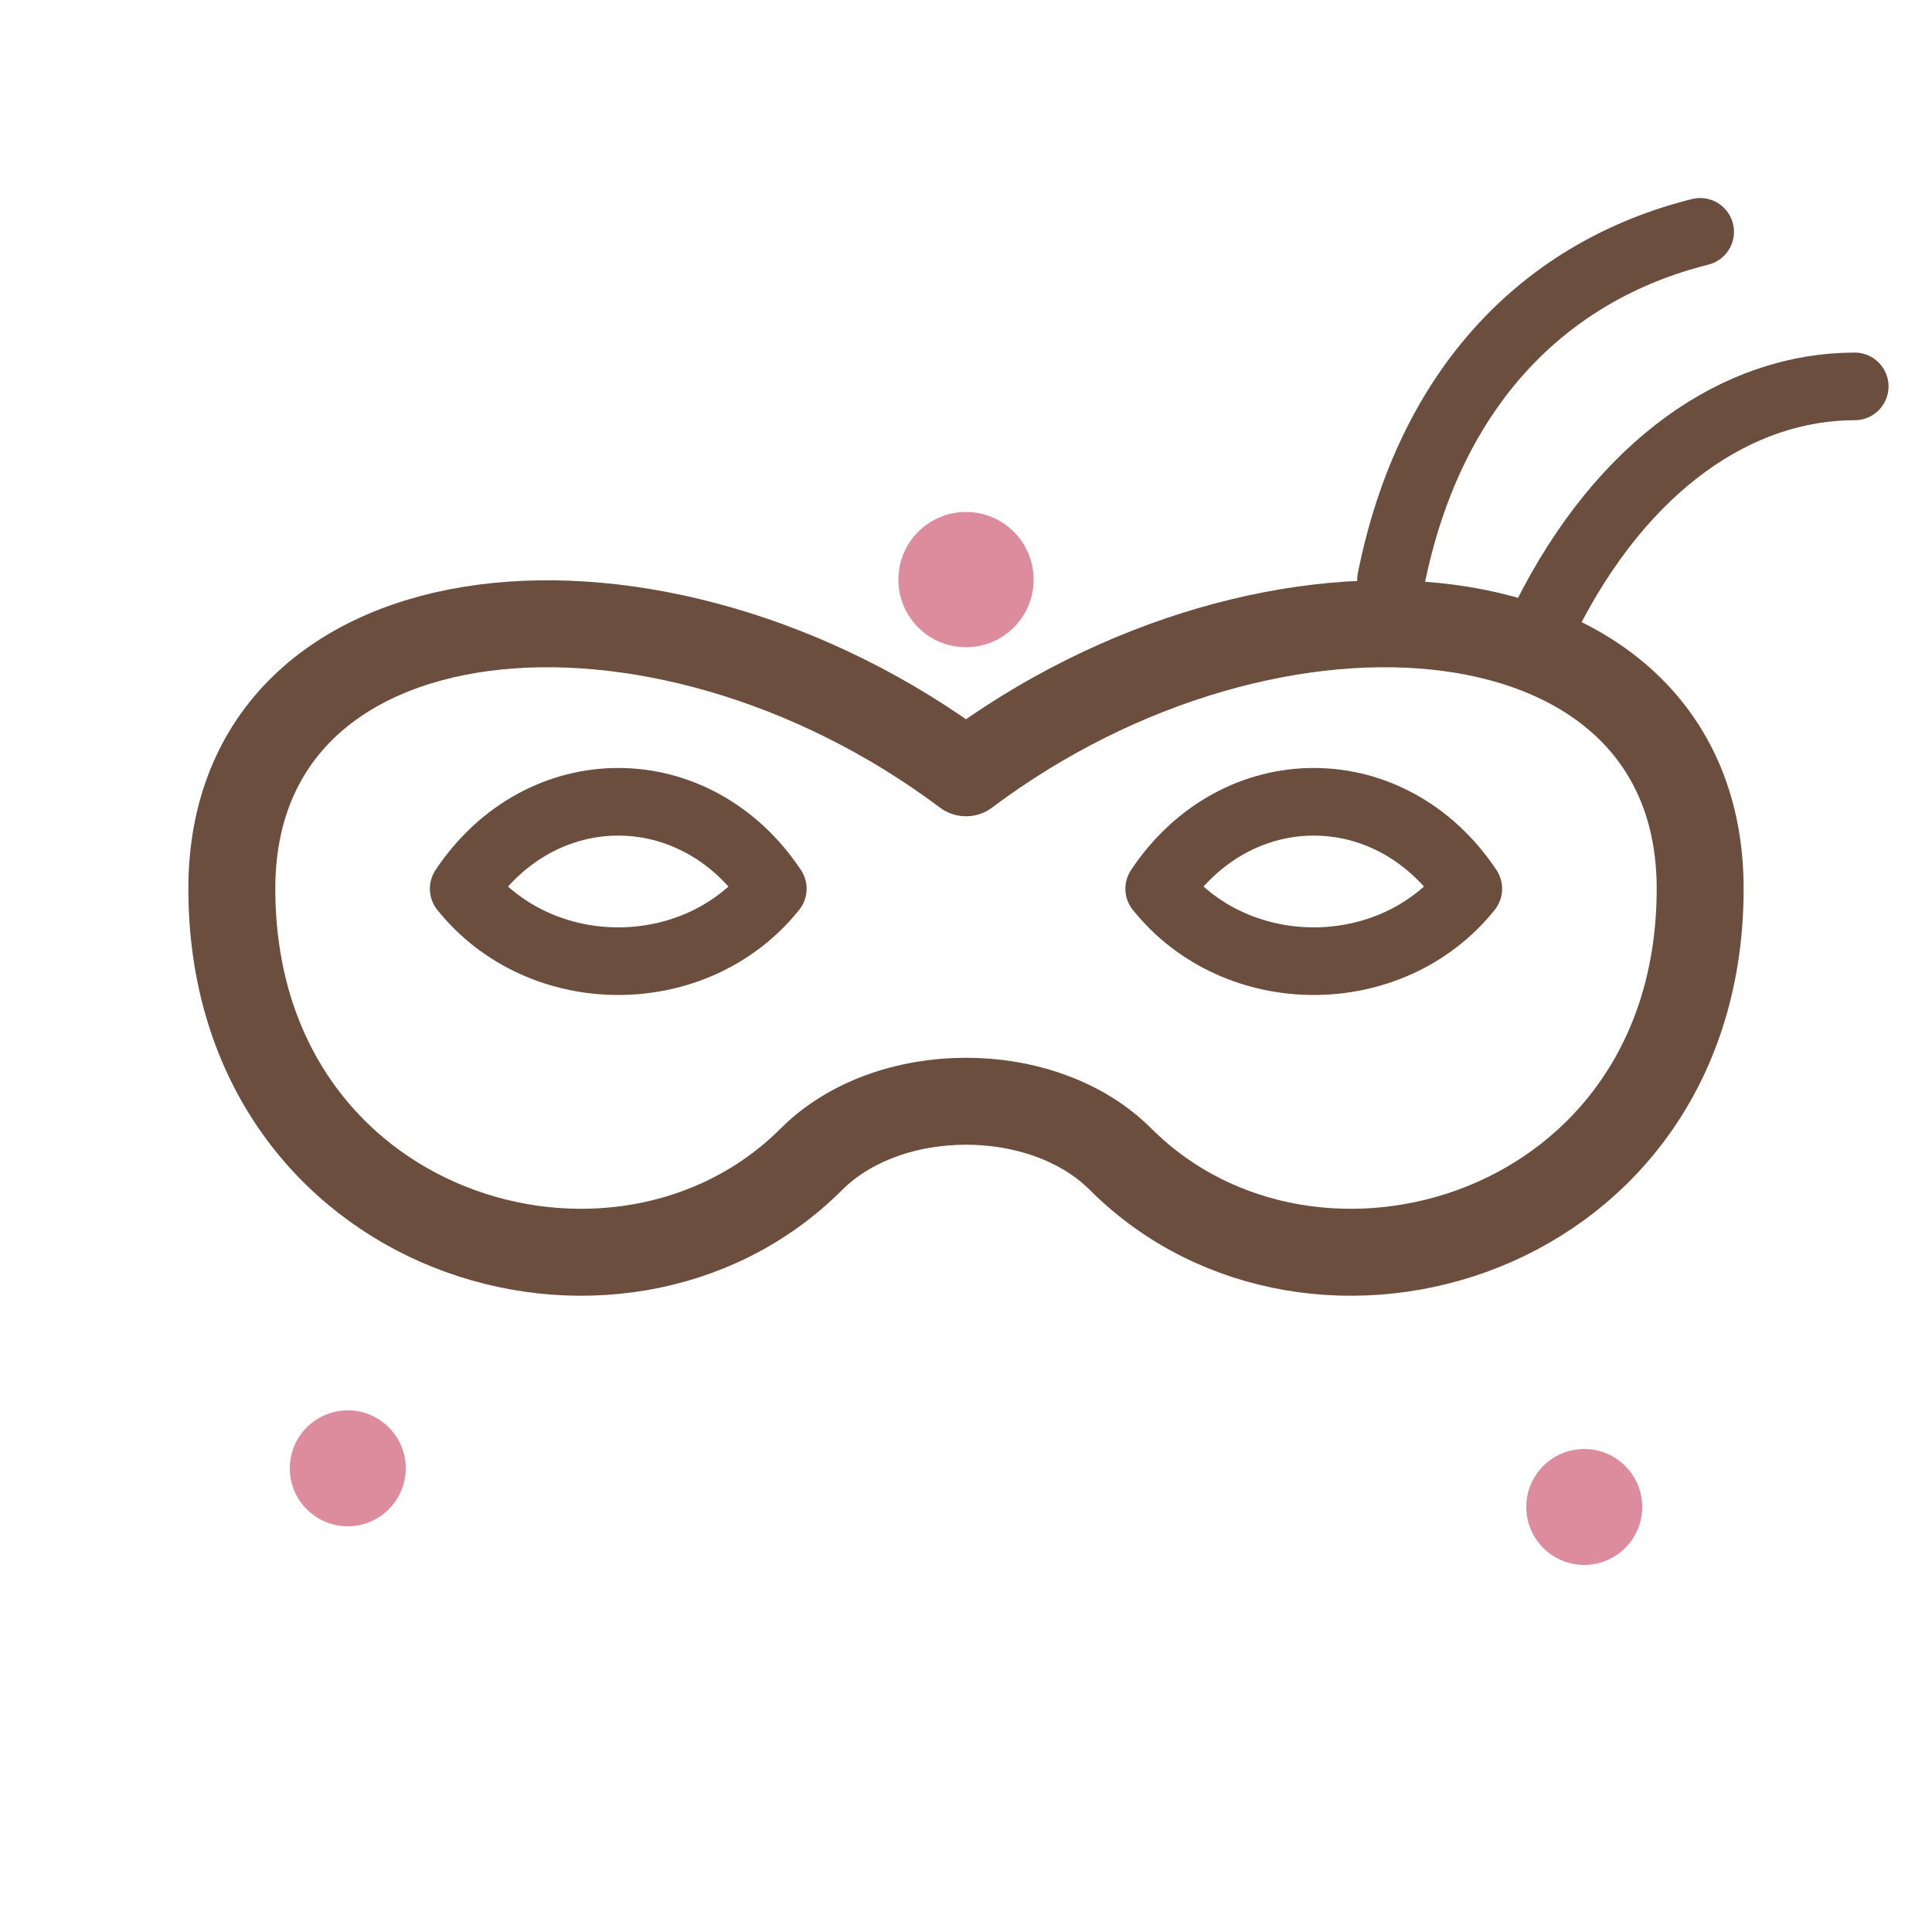
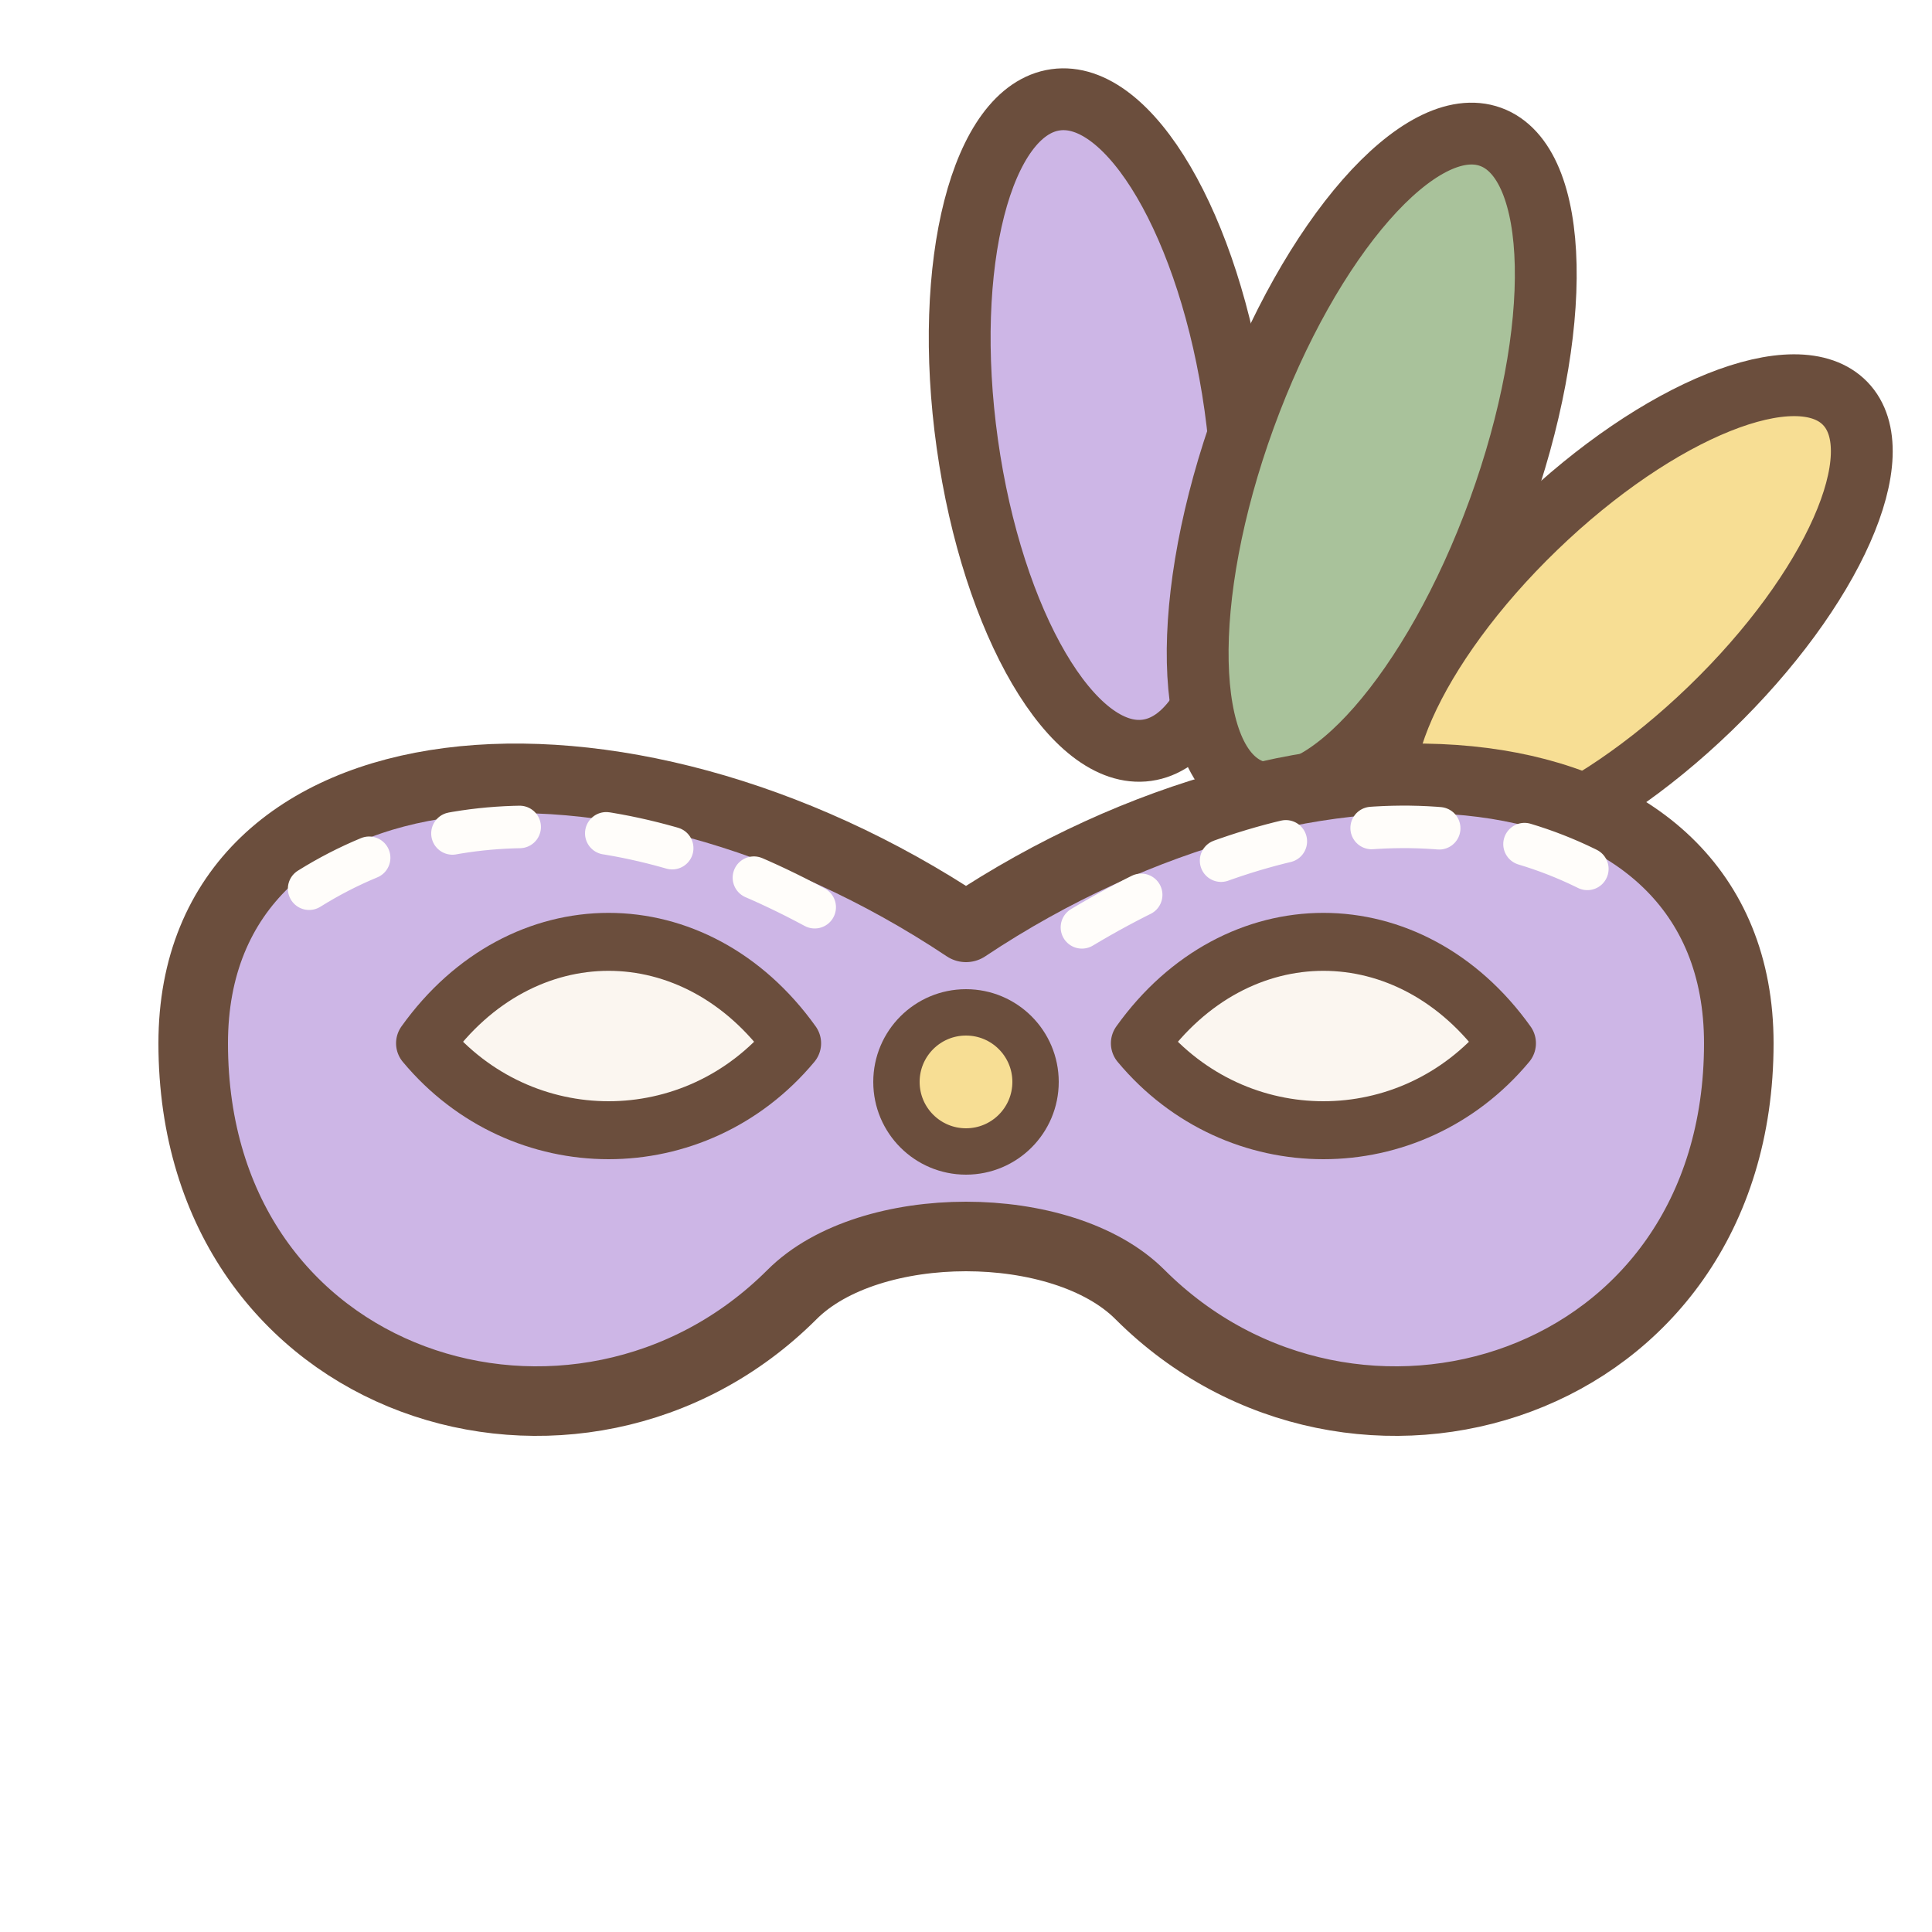
<svg xmlns="http://www.w3.org/2000/svg" viewBox="0 0 100 100" width="100" height="100">
-   <path d="M12 46C12 30 34 28 50 40C66 28 88 30 88 46C88 64 68 70 58 60C54 56 46 56 42 60C32 70 12 64 12 46Z" fill="none" stroke="#6B4E3D" stroke-width="4.5" stroke-linecap="round" stroke-linejoin="round" />
-   <path d="M24 46C28 40 36 40 40 46C36 51 28 51 24 46ZM60 46C64 40 72 40 76 46C72 51 64 51 60 46Z" fill="none" stroke="#6B4E3D" stroke-width="3.5" stroke-linecap="round" stroke-linejoin="round" />
-   <path d="M72 30C74 20 80 14 88 12M80 32C84 24 90 20 96 20" fill="none" stroke="#6B4E3D" stroke-width="3.5" stroke-linecap="round" stroke-linejoin="round" />
-   <circle cx="50" cy="30" r="3.5" fill="#DC8C9C" />
-   <circle cx="18" cy="76" r="3" fill="#DC8C9C" />
-   <circle cx="82" cy="78" r="3" fill="#DC8C9C" />
+   <ellipse cx="57" cy="22" rx="7" ry="17" transform="rotate(-8 57 22)" fill="#CDB6E6" stroke="#6B4E3D" stroke-width="3.2" stroke-linecap="round" stroke-linejoin="round" />
+   <ellipse cx="71" cy="24" rx="7" ry="18" transform="rotate(20 71 24)" fill="#A9C29B" stroke="#6B4E3D" stroke-width="3.2" stroke-linecap="round" stroke-linejoin="round" />
+   <ellipse cx="84" cy="32" rx="6.5" ry="16" transform="rotate(46 84 32)" fill="#F7DE94" stroke="#6B4E3D" stroke-width="3.2" stroke-linecap="round" stroke-linejoin="round" />
+   <path d="M10 54C10 38 32 36 50 48C68 36 90 38 90 54C90 72 70 78 59 67C55 63 45 63 41 67C30 78 10 72 10 54Z" fill="#CDB6E6" stroke="#6B4E3D" stroke-width="3.6" stroke-linecap="round" stroke-linejoin="round" />
+   <path d="M22 54C27 47 36 47 41 54C36 60 27 60 22 54Z" fill="#FBF6F0" stroke="#6B4E3D" stroke-width="3" stroke-linecap="round" stroke-linejoin="round" />
+   <g transform="translate(100 0) scale(-1 1)">
+     <path d="M22 54C27 47 36 47 41 54C36 60 27 60 22 54Z" fill="#FBF6F0" stroke="#6B4E3D" stroke-width="3" stroke-linecap="round" stroke-linejoin="round" />
+   </g>
+   <circle cx="50" cy="56" r="3.6" fill="#F7DE94" stroke="#6B4E3D" stroke-width="2.4" stroke-linecap="round" stroke-linejoin="round" />
+   <path d="M16 46C24 41 34 42 44 48M56 48C66 42 76 41 84 46" fill="none" stroke="#FFFDFA" stroke-width="2.2" stroke-linecap="round" stroke-dasharray="3.5 4.5" />
</svg>
